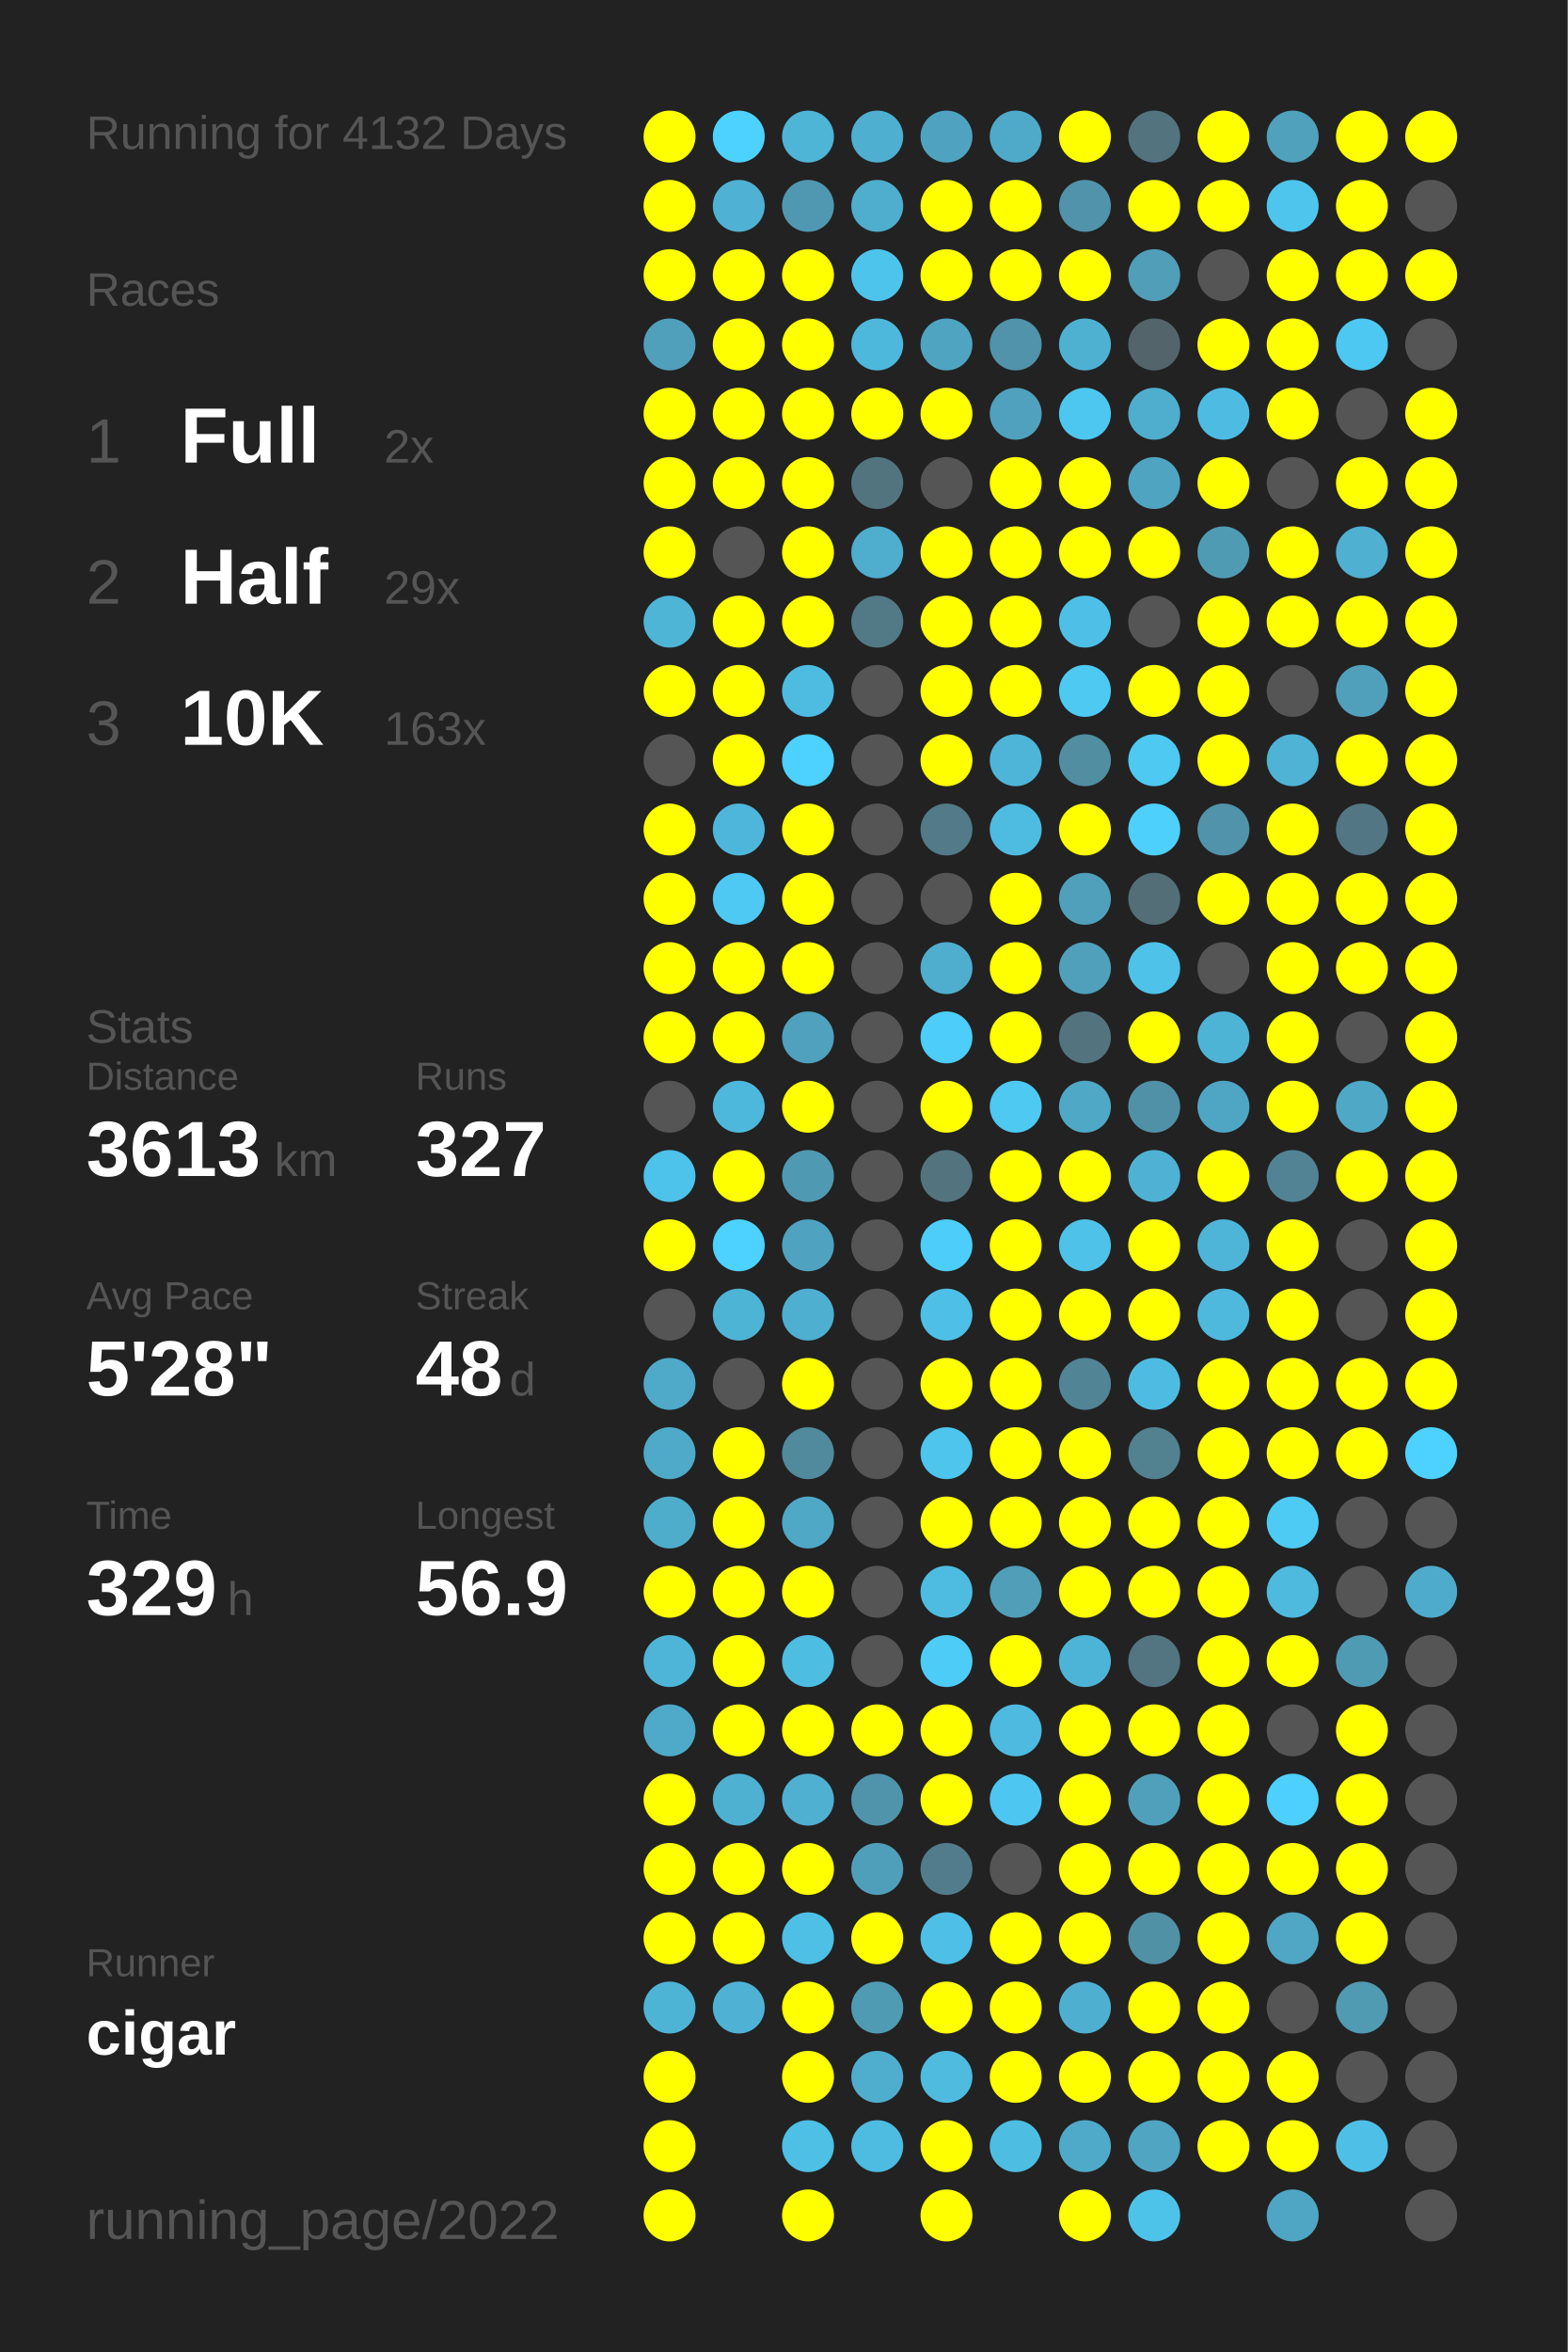
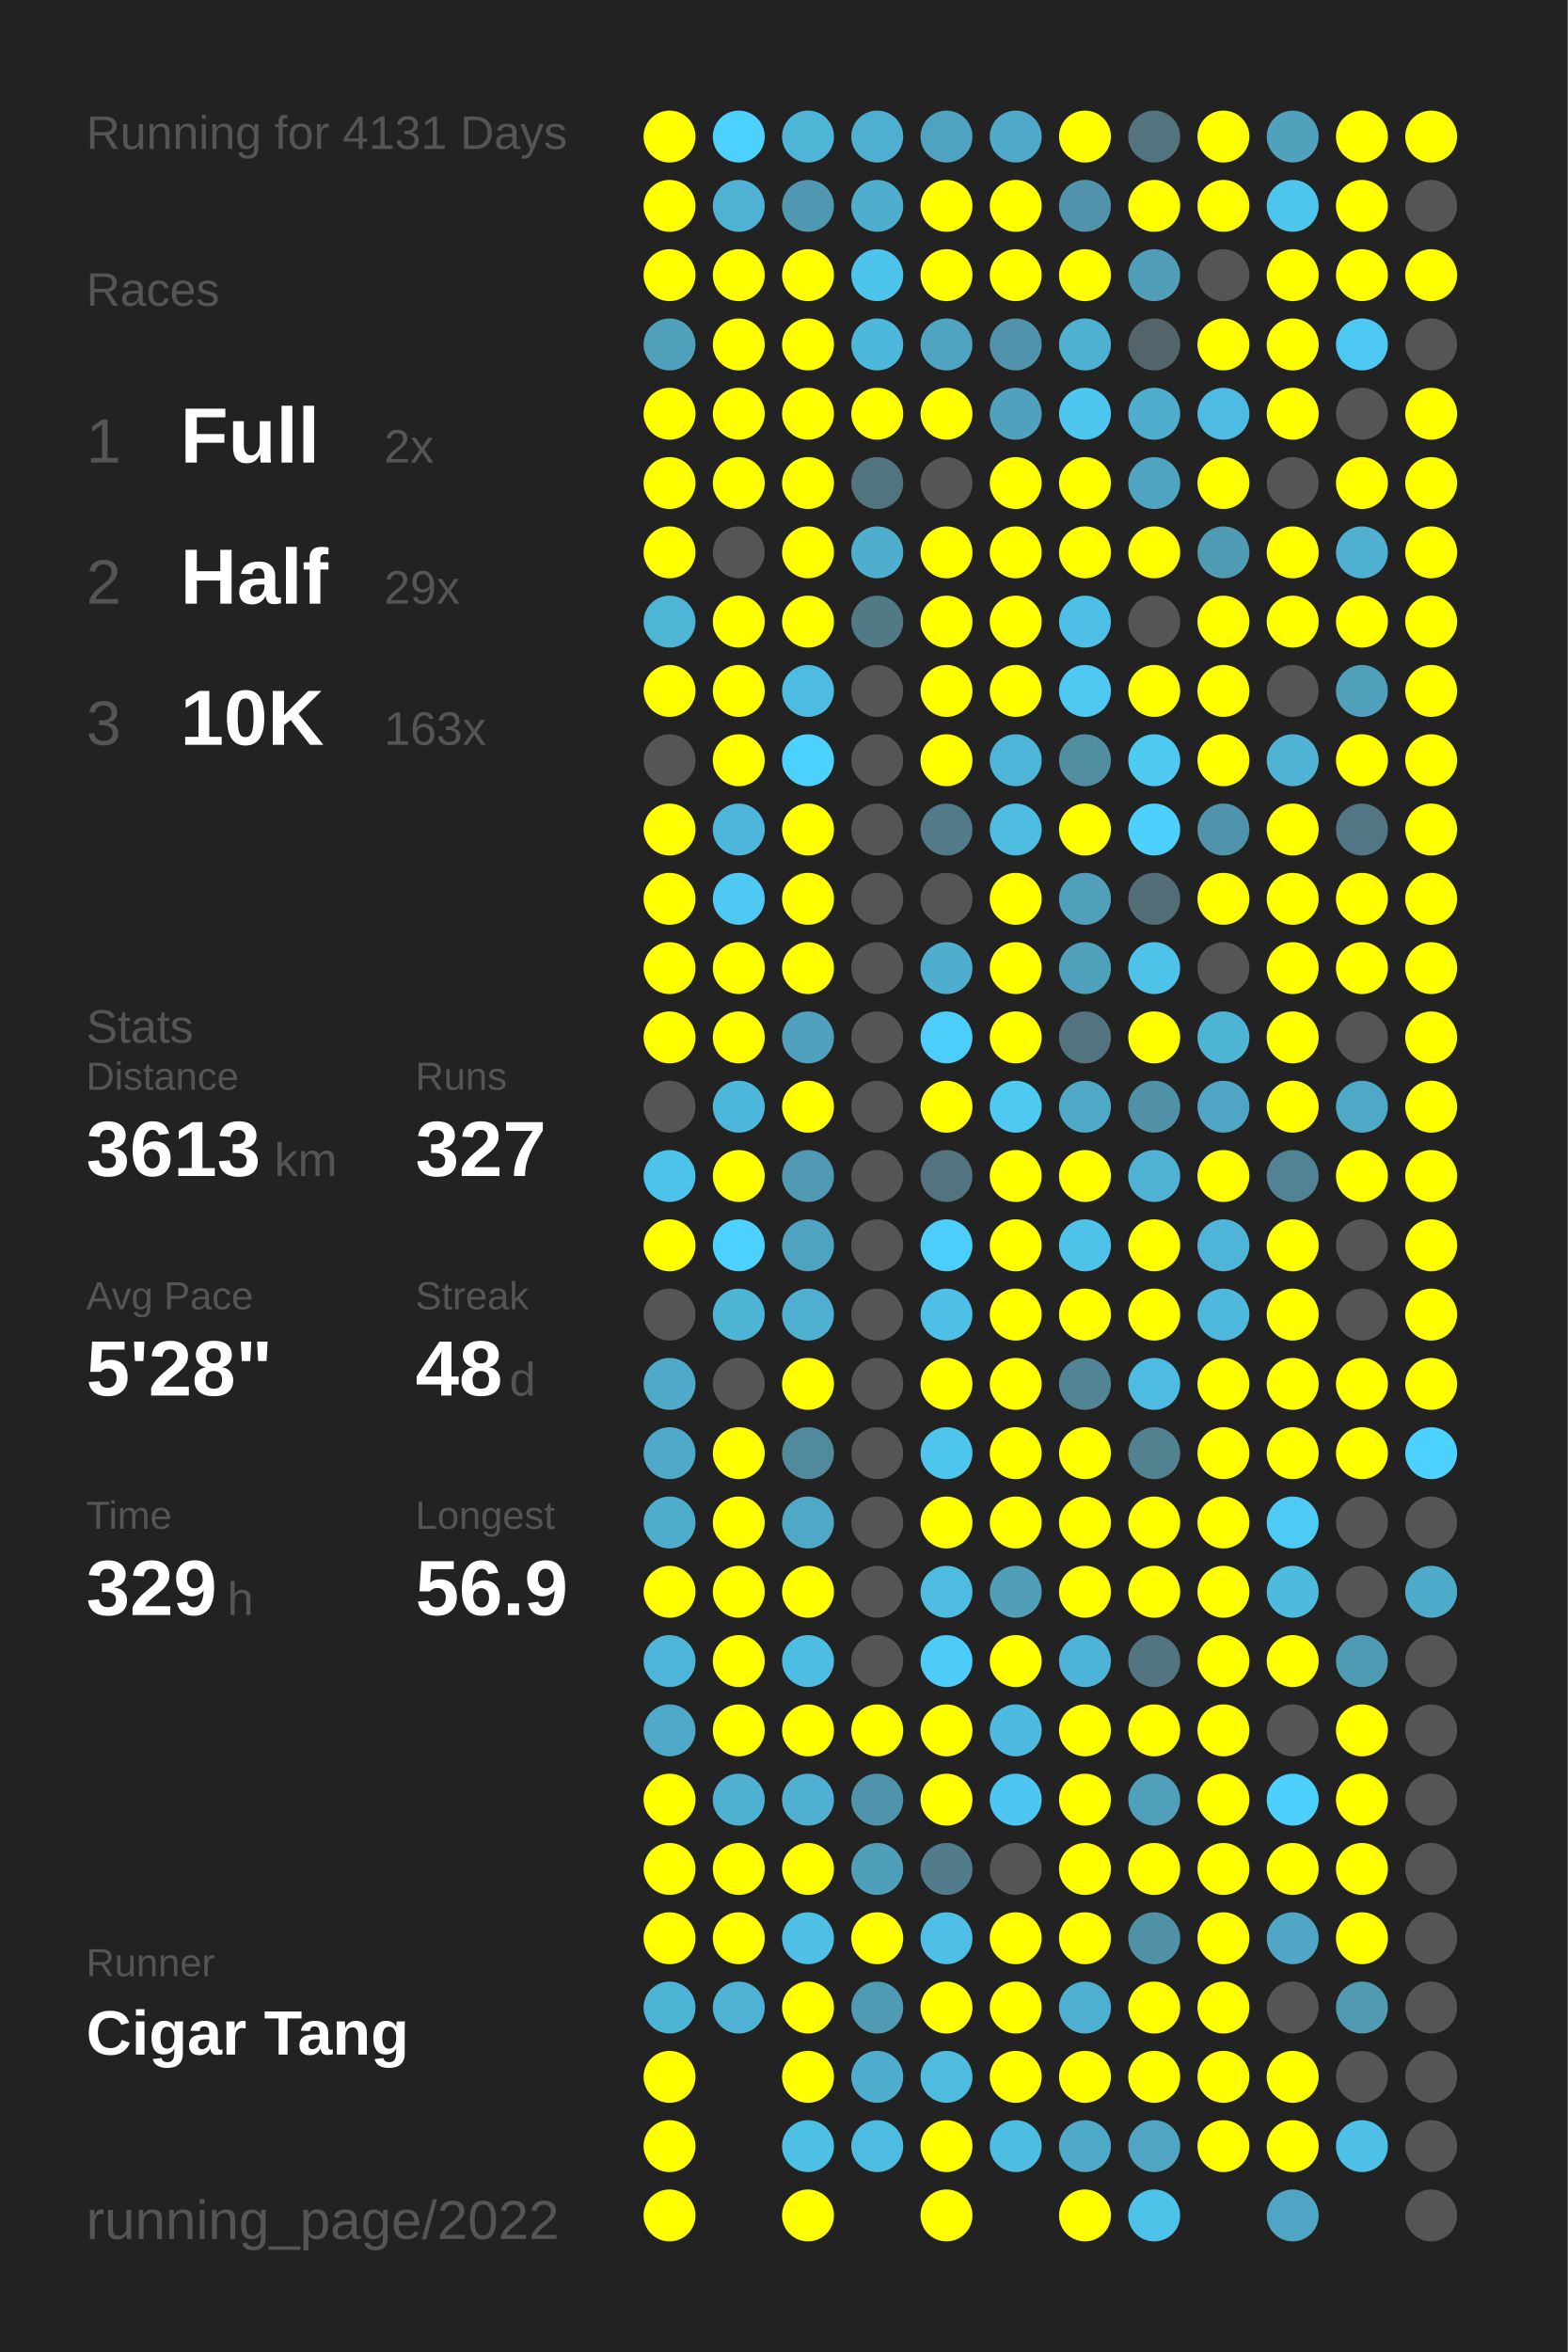
<svg xmlns="http://www.w3.org/2000/svg" baseProfile="full" height="300mm" version="1.1" viewBox="0,0,200,300" width="200mm">
  <defs />
  <rect fill="#222222" height="300" width="200" x="0" y="0" />
-   <text fill="#555555" style="font-size:6px; font-family:Arial;" x="11" y="19">Running for 4132 Days</text>
+   <text fill="#555555" style="font-size:6px; font-family:Arial;" x="11" y="19">Running for 4131 Days</text>
  <text fill="#555555" style="font-size:6px; font-family:Arial;" x="11" y="39">Races</text>
  <text fill="#555555" style="font-size:8px; font-family:Arial;" x="11" y="59">1</text>
  <text fill="#FFFFFF" style="font-size:10px; font-family:Arial; font-weight:bold;" x="23" y="59">Full</text>
  <text fill="#555555" style="font-size:6px; font-family:Arial;" x="49" y="59">2x</text>
  <text fill="#555555" style="font-size:8px; font-family:Arial;" x="11" y="77">2</text>
  <text fill="#FFFFFF" style="font-size:10px; font-family:Arial; font-weight:bold;" x="23" y="77">Half</text>
  <text fill="#555555" style="font-size:6px; font-family:Arial;" x="49" y="77">29x</text>
  <text fill="#555555" style="font-size:8px; font-family:Arial;" x="11" y="95">3</text>
  <text fill="#FFFFFF" style="font-size:10px; font-family:Arial; font-weight:bold;" x="23" y="95">10K</text>
  <text fill="#555555" style="font-size:6px; font-family:Arial;" x="49" y="95">163x</text>
  <text fill="#555555" style="font-size:6px; font-family:Arial;" x="11" y="133">Stats</text>
  <text fill="#555555" style="font-size:5px; font-family:Arial;" x="11" y="139">Distance</text>
  <text fill="#FFFFFF" style="font-size:10px; font-family:Arial; font-weight:bold;" x="11" y="150">3613</text>
  <text fill="#555555" style="font-size:6px; font-family:Arial;" x="35" y="150">km</text>
  <text fill="#555555" style="font-size:5px; font-family:Arial;" x="53" y="139">Runs</text>
  <text fill="#FFFFFF" style="font-size:10px; font-family:Arial; font-weight:bold;" x="53" y="150">327</text>
  <text fill="#555555" style="font-size:5px; font-family:Arial;" x="11" y="167">Avg Pace</text>
  <text fill="#FFFFFF" style="font-size:10px; font-family:Arial; font-weight:bold;" x="11" y="178">5'28"</text>
  <text fill="#555555" style="font-size:5px; font-family:Arial;" x="53" y="167">Streak</text>
  <text fill="#FFFFFF" style="font-size:10px; font-family:Arial; font-weight:bold;" x="53" y="178">48</text>
  <text fill="#555555" style="font-size:6px; font-family:Arial;" x="65" y="178">d</text>
  <text fill="#555555" style="font-size:5px; font-family:Arial;" x="11" y="195">Time</text>
  <text fill="#FFFFFF" style="font-size:10px; font-family:Arial; font-weight:bold;" x="11" y="206">329</text>
  <text fill="#555555" style="font-size:6px; font-family:Arial;" x="29" y="206">h</text>
  <text fill="#555555" style="font-size:5px; font-family:Arial;" x="53" y="195">Longest</text>
  <text fill="#FFFFFF" style="font-size:10px; font-family:Arial; font-weight:bold;" x="53" y="206">56.9</text>
  <text fill="#555555" style="font-size:5px; font-family:Arial;" x="11" y="252.065">Runner</text>
-   <text fill="#FFFFFF" style="font-size:8px; font-family:Arial; font-weight:bold;" x="11" y="262.065">cigar</text>
+   <text fill="#FFFFFF" style="font-size:8px; font-family:Arial; font-weight:bold;" x="11" y="262.065">Cigar Tang</text>
  <text fill="#555555" style="font-size:7px; font-family:Arial;" x="11" y="285.581">running_page/2022</text>
  <circle cx="85.417" cy="17.419" fill="#FFFF00" r="3.312" />
  <circle cx="85.417" cy="26.258" fill="#FFFF00" r="3.312" />
  <circle cx="85.417" cy="35.097" fill="#FFFF00" r="3.312" />
  <circle cx="85.417" cy="43.935" fill="#50a0bc" r="3.312" />
  <circle cx="85.417" cy="52.774" fill="#FFFF00" r="3.312" />
  <circle cx="85.417" cy="61.613" fill="#FFFF00" r="3.312" />
  <circle cx="85.417" cy="70.452" fill="#FFFF00" r="3.312" />
  <circle cx="85.417" cy="79.29" fill="#4eb5d7" r="3.312" />
  <circle cx="85.417" cy="88.129" fill="#FFFF00" r="3.312" />
  <circle cx="85.417" cy="96.968" fill="#555555" r="3.312" />
  <circle cx="85.417" cy="105.806" fill="#FFFF00" r="3.312" />
  <circle cx="85.417" cy="114.645" fill="#FFFF00" r="3.312" />
  <circle cx="85.417" cy="123.484" fill="#FFFF00" r="3.312" />
  <circle cx="85.417" cy="132.323" fill="#FFFF00" r="3.312" />
  <circle cx="85.417" cy="141.161" fill="#555555" r="3.312" />
  <circle cx="85.417" cy="150" fill="#4dc2ea" r="3.312" />
  <circle cx="85.417" cy="158.839" fill="#FFFF00" r="3.312" />
  <circle cx="85.417" cy="167.677" fill="#555555" r="3.312" />
  <circle cx="85.417" cy="176.516" fill="#4faac9" r="3.312" />
  <circle cx="85.417" cy="185.355" fill="#4fa9c8" r="3.312" />
  <circle cx="85.417" cy="194.194" fill="#4fadcc" r="3.312" />
  <circle cx="85.417" cy="203.032" fill="#FFFF00" r="3.312" />
  <circle cx="85.417" cy="211.871" fill="#4eb5d8" r="3.312" />
  <circle cx="85.417" cy="220.71" fill="#4faac9" r="3.312" />
  <circle cx="85.417" cy="229.548" fill="#FFFF00" r="3.312" />
  <circle cx="85.417" cy="238.387" fill="#FFFF00" r="3.312" />
  <circle cx="85.417" cy="247.226" fill="#FFFF00" r="3.312" />
  <circle cx="85.417" cy="256.065" fill="#4eb4d6" r="3.312" />
  <circle cx="85.417" cy="264.903" fill="#FFFF00" r="3.312" />
  <circle cx="85.417" cy="273.742" fill="#FFFF00" r="3.312" />
  <circle cx="85.417" cy="282.581" fill="#FFFF00" r="3.312" />
  <circle cx="94.25" cy="17.419" fill="#4dd1fe" r="3.312" />
  <circle cx="94.25" cy="26.258" fill="#4fb1d3" r="3.312" />
  <circle cx="94.25" cy="35.097" fill="#FFFF00" r="3.312" />
  <circle cx="94.25" cy="43.935" fill="#FFFF00" r="3.312" />
  <circle cx="94.25" cy="52.774" fill="#FFFF00" r="3.312" />
  <circle cx="94.25" cy="61.613" fill="#FFFF00" r="3.312" />
  <circle cx="94.25" cy="70.452" fill="#555555" r="3.312" />
  <circle cx="94.25" cy="79.29" fill="#FFFF00" r="3.312" />
  <circle cx="94.25" cy="88.129" fill="#FFFF00" r="3.312" />
  <circle cx="94.25" cy="96.968" fill="#FFFF00" r="3.312" />
  <circle cx="94.25" cy="105.806" fill="#4eb6da" r="3.312" />
  <circle cx="94.25" cy="114.645" fill="#4dc9f3" r="3.312" />
  <circle cx="94.25" cy="123.484" fill="#FFFF00" r="3.312" />
  <circle cx="94.25" cy="132.323" fill="#FFFF00" r="3.312" />
  <circle cx="94.25" cy="141.161" fill="#4eb8dc" r="3.312" />
  <circle cx="94.25" cy="150" fill="#FFFF00" r="3.312" />
  <circle cx="94.25" cy="158.839" fill="#4dd1fe" r="3.312" />
  <circle cx="94.25" cy="167.677" fill="#4eb4d6" r="3.312" />
  <circle cx="94.25" cy="176.516" fill="#555555" r="3.312" />
  <circle cx="94.25" cy="185.355" fill="#FFFF00" r="3.312" />
  <circle cx="94.25" cy="194.194" fill="#FFFF00" r="3.312" />
  <circle cx="94.25" cy="203.032" fill="#FFFF00" r="3.312" />
  <circle cx="94.25" cy="211.871" fill="#FFFF00" r="3.312" />
  <circle cx="94.25" cy="220.71" fill="#FFFF00" r="3.312" />
  <circle cx="94.25" cy="229.548" fill="#4fb1d2" r="3.312" />
  <circle cx="94.25" cy="238.387" fill="#FFFF00" r="3.312" />
  <circle cx="94.25" cy="247.226" fill="#FFFF00" r="3.312" />
  <circle cx="94.25" cy="256.065" fill="#4fb2d4" r="3.312" />
  <circle cx="103.083" cy="17.419" fill="#4eb5d7" r="3.312" />
  <circle cx="103.083" cy="26.258" fill="#5098b1" r="3.312" />
  <circle cx="103.083" cy="35.097" fill="#FFFF00" r="3.312" />
  <circle cx="103.083" cy="43.935" fill="#FFFF00" r="3.312" />
  <circle cx="103.083" cy="52.774" fill="#FFFF00" r="3.312" />
  <circle cx="103.083" cy="61.613" fill="#FFFF00" r="3.312" />
  <circle cx="103.083" cy="70.452" fill="#FFFF00" r="3.312" />
  <circle cx="103.083" cy="79.29" fill="#FFFF00" r="3.312" />
  <circle cx="103.083" cy="88.129" fill="#4ebce1" r="3.312" />
  <circle cx="103.083" cy="96.968" fill="#4dd1fe" r="3.312" />
  <circle cx="103.083" cy="105.806" fill="#FFFF00" r="3.312" />
  <circle cx="103.083" cy="114.645" fill="#FFFF00" r="3.312" />
  <circle cx="103.083" cy="123.484" fill="#FFFF00" r="3.312" />
  <circle cx="103.083" cy="132.323" fill="#50a1bd" r="3.312" />
  <circle cx="103.083" cy="141.161" fill="#FFFF00" r="3.312" />
  <circle cx="103.083" cy="150" fill="#5099b2" r="3.312" />
  <circle cx="103.083" cy="158.839" fill="#4fa3c0" r="3.312" />
  <circle cx="103.083" cy="167.677" fill="#4fafd0" r="3.312" />
  <circle cx="103.083" cy="176.516" fill="#FFFF00" r="3.312" />
  <circle cx="103.083" cy="185.355" fill="#518a9d" r="3.312" />
  <circle cx="103.083" cy="194.194" fill="#4fa8c6" r="3.312" />
  <circle cx="103.083" cy="203.032" fill="#FFFF00" r="3.312" />
  <circle cx="103.083" cy="211.871" fill="#4ebde2" r="3.312" />
  <circle cx="103.083" cy="220.71" fill="#FFFF00" r="3.312" />
  <circle cx="103.083" cy="229.548" fill="#4fb0d1" r="3.312" />
  <circle cx="103.083" cy="238.387" fill="#FFFF00" r="3.312" />
  <circle cx="103.083" cy="247.226" fill="#4ebfe5" r="3.312" />
  <circle cx="103.083" cy="256.065" fill="#FFFF00" r="3.312" />
  <circle cx="103.083" cy="264.903" fill="#FFFF00" r="3.312" />
  <circle cx="103.083" cy="273.742" fill="#4ebfe5" r="3.312" />
  <circle cx="103.083" cy="282.581" fill="#FFFF00" r="3.312" />
  <circle cx="111.917" cy="17.419" fill="#4fafd0" r="3.312" />
  <circle cx="111.917" cy="26.258" fill="#4fadcd" r="3.312" />
  <circle cx="111.917" cy="35.097" fill="#4dc4ec" r="3.312" />
  <circle cx="111.917" cy="43.935" fill="#4eb8dc" r="3.312" />
  <circle cx="111.917" cy="52.774" fill="#FFFF00" r="3.312" />
  <circle cx="111.917" cy="61.613" fill="#52747f" r="3.312" />
  <circle cx="111.917" cy="70.452" fill="#4fadcd" r="3.312" />
  <circle cx="111.917" cy="79.29" fill="#527986" r="3.312" />
  <circle cx="111.917" cy="88.129" fill="#555555" r="3.312" />
  <circle cx="111.917" cy="96.968" fill="#555555" r="3.312" />
  <circle cx="111.917" cy="105.806" fill="#555555" r="3.312" />
  <circle cx="111.917" cy="114.645" fill="#555555" r="3.312" />
  <circle cx="111.917" cy="123.484" fill="#555555" r="3.312" />
  <circle cx="111.917" cy="132.323" fill="#555555" r="3.312" />
  <circle cx="111.917" cy="141.161" fill="#555555" r="3.312" />
  <circle cx="111.917" cy="150" fill="#555555" r="3.312" />
  <circle cx="111.917" cy="158.839" fill="#555555" r="3.312" />
  <circle cx="111.917" cy="167.677" fill="#555555" r="3.312" />
  <circle cx="111.917" cy="176.516" fill="#555555" r="3.312" />
  <circle cx="111.917" cy="185.355" fill="#555555" r="3.312" />
  <circle cx="111.917" cy="194.194" fill="#555555" r="3.312" />
  <circle cx="111.917" cy="203.032" fill="#555555" r="3.312" />
  <circle cx="111.917" cy="211.871" fill="#555555" r="3.312" />
  <circle cx="111.917" cy="220.71" fill="#FFFF00" r="3.312" />
  <circle cx="111.917" cy="229.548" fill="#5094ab" r="3.312" />
  <circle cx="111.917" cy="238.387" fill="#509fba" r="3.312" />
  <circle cx="111.917" cy="247.226" fill="#FFFF00" r="3.312" />
  <circle cx="111.917" cy="256.065" fill="#509bb4" r="3.312" />
  <circle cx="111.917" cy="264.903" fill="#4fadcd" r="3.312" />
  <circle cx="111.917" cy="273.742" fill="#4ebbe0" r="3.312" />
  <circle cx="120.75" cy="17.419" fill="#4fa3c0" r="3.312" />
  <circle cx="120.75" cy="26.258" fill="#FFFF00" r="3.312" />
  <circle cx="120.75" cy="35.097" fill="#FFFF00" r="3.312" />
  <circle cx="120.75" cy="43.935" fill="#4fa4c1" r="3.312" />
  <circle cx="120.75" cy="52.774" fill="#FFFF00" r="3.312" />
  <circle cx="120.75" cy="61.613" fill="#555555" r="3.312" />
  <circle cx="120.75" cy="70.452" fill="#FFFF00" r="3.312" />
  <circle cx="120.75" cy="79.29" fill="#FFFF00" r="3.312" />
  <circle cx="120.75" cy="88.129" fill="#FFFF00" r="3.312" />
  <circle cx="120.75" cy="96.968" fill="#FFFF00" r="3.312" />
  <circle cx="120.75" cy="105.806" fill="#527a88" r="3.312" />
  <circle cx="120.75" cy="114.645" fill="#555555" r="3.312" />
  <circle cx="120.75" cy="123.484" fill="#4faece" r="3.312" />
  <circle cx="120.75" cy="132.323" fill="#4dcdf9" r="3.312" />
  <circle cx="120.75" cy="141.161" fill="#FFFF00" r="3.312" />
  <circle cx="120.75" cy="150" fill="#53737e" r="3.312" />
  <circle cx="120.75" cy="158.839" fill="#4dcdf9" r="3.312" />
  <circle cx="120.75" cy="167.677" fill="#4ec0e7" r="3.312" />
  <circle cx="120.75" cy="176.516" fill="#FFFF00" r="3.312" />
  <circle cx="120.75" cy="185.355" fill="#4dc5ed" r="3.312" />
  <circle cx="120.75" cy="194.194" fill="#FFFF00" r="3.312" />
  <circle cx="120.75" cy="203.032" fill="#4ebce1" r="3.312" />
  <circle cx="120.75" cy="211.871" fill="#4dccf8" r="3.312" />
  <circle cx="120.75" cy="220.71" fill="#FFFF00" r="3.312" />
  <circle cx="120.75" cy="229.548" fill="#FFFF00" r="3.312" />
  <circle cx="120.75" cy="238.387" fill="#527c8b" r="3.312" />
  <circle cx="120.75" cy="247.226" fill="#4ec0e7" r="3.312" />
  <circle cx="120.75" cy="256.065" fill="#FFFF00" r="3.312" />
  <circle cx="120.75" cy="264.903" fill="#4ebbdf" r="3.312" />
  <circle cx="120.75" cy="273.742" fill="#FFFF00" r="3.312" />
  <circle cx="120.75" cy="282.581" fill="#FFFF00" r="3.312" />
  <circle cx="129.583" cy="17.419" fill="#4faac9" r="3.312" />
  <circle cx="129.583" cy="26.258" fill="#FFFF00" r="3.312" />
  <circle cx="129.583" cy="35.097" fill="#FFFF00" r="3.312" />
  <circle cx="129.583" cy="43.935" fill="#5093aa" r="3.312" />
  <circle cx="129.583" cy="52.774" fill="#50a1bd" r="3.312" />
  <circle cx="129.583" cy="61.613" fill="#FFFF00" r="3.312" />
  <circle cx="129.583" cy="70.452" fill="#FFFF00" r="3.312" />
  <circle cx="129.583" cy="79.29" fill="#FFFF00" r="3.312" />
  <circle cx="129.583" cy="88.129" fill="#FFFF00" r="3.312" />
  <circle cx="129.583" cy="96.968" fill="#4eb5d8" r="3.312" />
  <circle cx="129.583" cy="105.806" fill="#4ebbe0" r="3.312" />
  <circle cx="129.583" cy="114.645" fill="#FFFF00" r="3.312" />
  <circle cx="129.583" cy="123.484" fill="#FFFF00" r="3.312" />
  <circle cx="129.583" cy="132.323" fill="#FFFF00" r="3.312" />
  <circle cx="129.583" cy="141.161" fill="#4dc9f2" r="3.312" />
  <circle cx="129.583" cy="150" fill="#FFFF00" r="3.312" />
  <circle cx="129.583" cy="158.839" fill="#FFFF00" r="3.312" />
  <circle cx="129.583" cy="167.677" fill="#FFFF00" r="3.312" />
  <circle cx="129.583" cy="176.516" fill="#FFFF00" r="3.312" />
  <circle cx="129.583" cy="185.355" fill="#FFFF00" r="3.312" />
  <circle cx="129.583" cy="194.194" fill="#FFFF00" r="3.312" />
  <circle cx="129.583" cy="203.032" fill="#509eb8" r="3.312" />
  <circle cx="129.583" cy="211.871" fill="#FFFF00" r="3.312" />
  <circle cx="129.583" cy="220.71" fill="#4ebadf" r="3.312" />
  <circle cx="129.583" cy="229.548" fill="#4dc7f1" r="3.312" />
  <circle cx="129.583" cy="238.387" fill="#555555" r="3.312" />
  <circle cx="129.583" cy="247.226" fill="#FFFF00" r="3.312" />
  <circle cx="129.583" cy="256.065" fill="#FFFF00" r="3.312" />
  <circle cx="129.583" cy="264.903" fill="#FFFF00" r="3.312" />
  <circle cx="129.583" cy="273.742" fill="#4ebde2" r="3.312" />
  <circle cx="138.417" cy="17.419" fill="#FFFF00" r="3.312" />
  <circle cx="138.417" cy="26.258" fill="#5093aa" r="3.312" />
  <circle cx="138.417" cy="35.097" fill="#FFFF00" r="3.312" />
  <circle cx="138.417" cy="43.935" fill="#4fb1d2" r="3.312" />
  <circle cx="138.417" cy="52.774" fill="#4dc7f0" r="3.312" />
  <circle cx="138.417" cy="61.613" fill="#FFFF00" r="3.312" />
  <circle cx="138.417" cy="70.452" fill="#FFFF00" r="3.312" />
  <circle cx="138.417" cy="79.29" fill="#4ec0e7" r="3.312" />
  <circle cx="138.417" cy="88.129" fill="#4dc9f2" r="3.312" />
  <circle cx="138.417" cy="96.968" fill="#518ea2" r="3.312" />
  <circle cx="138.417" cy="105.806" fill="#FFFF00" r="3.312" />
  <circle cx="138.417" cy="114.645" fill="#50a0bb" r="3.312" />
  <circle cx="138.417" cy="123.484" fill="#50a0bc" r="3.312" />
  <circle cx="138.417" cy="132.323" fill="#53737e" r="3.312" />
  <circle cx="138.417" cy="141.161" fill="#4fa8c6" r="3.312" />
  <circle cx="138.417" cy="150" fill="#FFFF00" r="3.312" />
  <circle cx="138.417" cy="158.839" fill="#4ec2e9" r="3.312" />
  <circle cx="138.417" cy="167.677" fill="#FFFF00" r="3.312" />
  <circle cx="138.417" cy="176.516" fill="#518495" r="3.312" />
  <circle cx="138.417" cy="185.355" fill="#FFFF00" r="3.312" />
  <circle cx="138.417" cy="194.194" fill="#FFFF00" r="3.312" />
  <circle cx="138.417" cy="203.032" fill="#FFFF00" r="3.312" />
  <circle cx="138.417" cy="211.871" fill="#4eb4d7" r="3.312" />
  <circle cx="138.417" cy="220.71" fill="#FFFF00" r="3.312" />
  <circle cx="138.417" cy="229.548" fill="#FFFF00" r="3.312" />
  <circle cx="138.417" cy="238.387" fill="#FFFF00" r="3.312" />
  <circle cx="138.417" cy="247.226" fill="#FFFF00" r="3.312" />
  <circle cx="138.417" cy="256.065" fill="#4fafd0" r="3.312" />
  <circle cx="138.417" cy="264.903" fill="#FFFF00" r="3.312" />
  <circle cx="138.417" cy="273.742" fill="#4faac9" r="3.312" />
  <circle cx="138.417" cy="282.581" fill="#FFFF00" r="3.312" />
  <circle cx="147.25" cy="17.419" fill="#53737f" r="3.312" />
  <circle cx="147.25" cy="26.258" fill="#FFFF00" r="3.312" />
  <circle cx="147.25" cy="35.097" fill="#509eb8" r="3.312" />
  <circle cx="147.25" cy="43.935" fill="#53656a" r="3.312" />
  <circle cx="147.25" cy="52.774" fill="#4fadcd" r="3.312" />
  <circle cx="147.25" cy="61.613" fill="#4fa4c1" r="3.312" />
  <circle cx="147.25" cy="70.452" fill="#FFFF00" r="3.312" />
  <circle cx="147.25" cy="79.29" fill="#555555" r="3.312" />
  <circle cx="147.25" cy="88.129" fill="#FFFF00" r="3.312" />
  <circle cx="147.25" cy="96.968" fill="#4dc9f2" r="3.312" />
  <circle cx="147.25" cy="105.806" fill="#4dd0fc" r="3.312" />
  <circle cx="147.25" cy="114.645" fill="#536e77" r="3.312" />
  <circle cx="147.25" cy="123.484" fill="#4ec2e9" r="3.312" />
  <circle cx="147.25" cy="132.323" fill="#FFFF00" r="3.312" />
  <circle cx="147.25" cy="141.161" fill="#5191a7" r="3.312" />
  <circle cx="147.25" cy="150" fill="#4fb2d4" r="3.312" />
  <circle cx="147.25" cy="158.839" fill="#FFFF00" r="3.312" />
  <circle cx="147.25" cy="167.677" fill="#FFFF00" r="3.312" />
  <circle cx="147.25" cy="176.516" fill="#4ebce2" r="3.312" />
  <circle cx="147.25" cy="185.355" fill="#528190" r="3.312" />
  <circle cx="147.25" cy="194.194" fill="#FFFF00" r="3.312" />
  <circle cx="147.25" cy="203.032" fill="#FFFF00" r="3.312" />
  <circle cx="147.25" cy="211.871" fill="#527581" r="3.312" />
  <circle cx="147.25" cy="220.71" fill="#FFFF00" r="3.312" />
  <circle cx="147.25" cy="229.548" fill="#50a0bb" r="3.312" />
  <circle cx="147.25" cy="238.387" fill="#FFFF00" r="3.312" />
  <circle cx="147.25" cy="247.226" fill="#5191a6" r="3.312" />
  <circle cx="147.25" cy="256.065" fill="#FFFF00" r="3.312" />
  <circle cx="147.25" cy="264.903" fill="#FFFF00" r="3.312" />
  <circle cx="147.25" cy="273.742" fill="#4fa5c2" r="3.312" />
  <circle cx="147.25" cy="282.581" fill="#4dc3ea" r="3.312" />
  <circle cx="156.083" cy="17.419" fill="#FFFF00" r="3.312" />
  <circle cx="156.083" cy="26.258" fill="#FFFF00" r="3.312" />
  <circle cx="156.083" cy="35.097" fill="#555555" r="3.312" />
  <circle cx="156.083" cy="43.935" fill="#FFFF00" r="3.312" />
  <circle cx="156.083" cy="52.774" fill="#4ebce2" r="3.312" />
  <circle cx="156.083" cy="61.613" fill="#FFFF00" r="3.312" />
  <circle cx="156.083" cy="70.452" fill="#509bb4" r="3.312" />
  <circle cx="156.083" cy="79.29" fill="#FFFF00" r="3.312" />
  <circle cx="156.083" cy="88.129" fill="#FFFF00" r="3.312" />
  <circle cx="156.083" cy="96.968" fill="#FFFF00" r="3.312" />
  <circle cx="156.083" cy="105.806" fill="#5093aa" r="3.312" />
  <circle cx="156.083" cy="114.645" fill="#FFFF00" r="3.312" />
  <circle cx="156.083" cy="123.484" fill="#555555" r="3.312" />
  <circle cx="156.083" cy="132.323" fill="#4eb4d6" r="3.312" />
  <circle cx="156.083" cy="141.161" fill="#4fa6c4" r="3.312" />
  <circle cx="156.083" cy="150" fill="#FFFF00" r="3.312" />
  <circle cx="156.083" cy="158.839" fill="#4eb5d8" r="3.312" />
  <circle cx="156.083" cy="167.677" fill="#4eb9dd" r="3.312" />
  <circle cx="156.083" cy="176.516" fill="#FFFF00" r="3.312" />
  <circle cx="156.083" cy="185.355" fill="#FFFF00" r="3.312" />
  <circle cx="156.083" cy="194.194" fill="#FFFF00" r="3.312" />
  <circle cx="156.083" cy="203.032" fill="#FFFF00" r="3.312" />
  <circle cx="156.083" cy="211.871" fill="#FFFF00" r="3.312" />
  <circle cx="156.083" cy="220.71" fill="#FFFF00" r="3.312" />
  <circle cx="156.083" cy="229.548" fill="#FFFF00" r="3.312" />
  <circle cx="156.083" cy="238.387" fill="#FFFF00" r="3.312" />
  <circle cx="156.083" cy="247.226" fill="#FFFF00" r="3.312" />
  <circle cx="156.083" cy="256.065" fill="#FFFF00" r="3.312" />
  <circle cx="156.083" cy="264.903" fill="#FFFF00" r="3.312" />
  <circle cx="156.083" cy="273.742" fill="#FFFF00" r="3.312" />
  <circle cx="164.917" cy="17.419" fill="#50a1bc" r="3.312" />
  <circle cx="164.917" cy="26.258" fill="#4dc5ed" r="3.312" />
  <circle cx="164.917" cy="35.097" fill="#FFFF00" r="3.312" />
  <circle cx="164.917" cy="43.935" fill="#FFFF00" r="3.312" />
  <circle cx="164.917" cy="52.774" fill="#FFFF00" r="3.312" />
  <circle cx="164.917" cy="61.613" fill="#555555" r="3.312" />
  <circle cx="164.917" cy="70.452" fill="#FFFF00" r="3.312" />
  <circle cx="164.917" cy="79.29" fill="#FFFF00" r="3.312" />
  <circle cx="164.917" cy="88.129" fill="#555555" r="3.312" />
  <circle cx="164.917" cy="96.968" fill="#4eb3d5" r="3.312" />
  <circle cx="164.917" cy="105.806" fill="#FFFF00" r="3.312" />
  <circle cx="164.917" cy="114.645" fill="#FFFF00" r="3.312" />
  <circle cx="164.917" cy="123.484" fill="#FFFF00" r="3.312" />
  <circle cx="164.917" cy="132.323" fill="#FFFF00" r="3.312" />
  <circle cx="164.917" cy="141.161" fill="#FFFF00" r="3.312" />
  <circle cx="164.917" cy="150" fill="#528394" r="3.312" />
  <circle cx="164.917" cy="158.839" fill="#FFFF00" r="3.312" />
  <circle cx="164.917" cy="167.677" fill="#FFFF00" r="3.312" />
  <circle cx="164.917" cy="176.516" fill="#FFFF00" r="3.312" />
  <circle cx="164.917" cy="185.355" fill="#FFFF00" r="3.312" />
  <circle cx="164.917" cy="194.194" fill="#4dcbf5" r="3.312" />
  <circle cx="164.917" cy="203.032" fill="#4ebade" r="3.312" />
  <circle cx="164.917" cy="211.871" fill="#FFFF00" r="3.312" />
  <circle cx="164.917" cy="220.71" fill="#555555" r="3.312" />
  <circle cx="164.917" cy="229.548" fill="#4dd0fd" r="3.312" />
  <circle cx="164.917" cy="238.387" fill="#FFFF00" r="3.312" />
  <circle cx="164.917" cy="247.226" fill="#4fa7c5" r="3.312" />
  <circle cx="164.917" cy="256.065" fill="#555555" r="3.312" />
  <circle cx="164.917" cy="264.903" fill="#FFFF00" r="3.312" />
  <circle cx="164.917" cy="273.742" fill="#FFFF00" r="3.312" />
  <circle cx="164.917" cy="282.581" fill="#4fa6c4" r="3.312" />
  <circle cx="173.75" cy="17.419" fill="#FFFF00" r="3.312" />
  <circle cx="173.75" cy="26.258" fill="#FFFF00" r="3.312" />
  <circle cx="173.75" cy="35.097" fill="#FFFF00" r="3.312" />
  <circle cx="173.75" cy="43.935" fill="#4dc8f2" r="3.312" />
  <circle cx="173.75" cy="52.774" fill="#555555" r="3.312" />
  <circle cx="173.75" cy="61.613" fill="#FFFF00" r="3.312" />
  <circle cx="173.75" cy="70.452" fill="#4fb0d1" r="3.312" />
  <circle cx="173.75" cy="79.29" fill="#FFFF00" r="3.312" />
  <circle cx="173.75" cy="88.129" fill="#50a0bc" r="3.312" />
  <circle cx="173.75" cy="96.968" fill="#FFFF00" r="3.312" />
  <circle cx="173.75" cy="105.806" fill="#527683" r="3.312" />
  <circle cx="173.75" cy="114.645" fill="#FFFF00" r="3.312" />
  <circle cx="173.75" cy="123.484" fill="#FFFF00" r="3.312" />
  <circle cx="173.75" cy="132.323" fill="#555555" r="3.312" />
  <circle cx="173.75" cy="141.161" fill="#4fa8c6" r="3.312" />
  <circle cx="173.75" cy="150" fill="#FFFF00" r="3.312" />
  <circle cx="173.75" cy="158.839" fill="#555555" r="3.312" />
  <circle cx="173.75" cy="167.677" fill="#555555" r="3.312" />
  <circle cx="173.75" cy="176.516" fill="#FFFF00" r="3.312" />
  <circle cx="173.75" cy="185.355" fill="#FFFF00" r="3.312" />
  <circle cx="173.75" cy="194.194" fill="#555555" r="3.312" />
  <circle cx="173.75" cy="203.032" fill="#555555" r="3.312" />
  <circle cx="173.75" cy="211.871" fill="#509bb4" r="3.312" />
  <circle cx="173.75" cy="220.71" fill="#FFFF00" r="3.312" />
  <circle cx="173.75" cy="229.548" fill="#FFFF00" r="3.312" />
  <circle cx="173.75" cy="238.387" fill="#FFFF00" r="3.312" />
  <circle cx="173.75" cy="247.226" fill="#FFFF00" r="3.312" />
  <circle cx="173.75" cy="256.065" fill="#509ab2" r="3.312" />
  <circle cx="173.75" cy="264.903" fill="#555555" r="3.312" />
  <circle cx="173.75" cy="273.742" fill="#4ec0e7" r="3.312" />
  <circle cx="182.583" cy="17.419" fill="#FFFF00" r="3.312" />
  <circle cx="182.583" cy="26.258" fill="#555555" r="3.312" />
  <circle cx="182.583" cy="35.097" fill="#FFFF00" r="3.312" />
  <circle cx="182.583" cy="43.935" fill="#555555" r="3.312" />
  <circle cx="182.583" cy="52.774" fill="#FFFF00" r="3.312" />
  <circle cx="182.583" cy="61.613" fill="#FFFF00" r="3.312" />
  <circle cx="182.583" cy="70.452" fill="#FFFF00" r="3.312" />
  <circle cx="182.583" cy="79.29" fill="#FFFF00" r="3.312" />
  <circle cx="182.583" cy="88.129" fill="#FFFF00" r="3.312" />
  <circle cx="182.583" cy="96.968" fill="#FFFF00" r="3.312" />
  <circle cx="182.583" cy="105.806" fill="#FFFF00" r="3.312" />
  <circle cx="182.583" cy="114.645" fill="#FFFF00" r="3.312" />
  <circle cx="182.583" cy="123.484" fill="#FFFF00" r="3.312" />
  <circle cx="182.583" cy="132.323" fill="#FFFF00" r="3.312" />
  <circle cx="182.583" cy="141.161" fill="#FFFF00" r="3.312" />
  <circle cx="182.583" cy="150" fill="#FFFF00" r="3.312" />
  <circle cx="182.583" cy="158.839" fill="#FFFF00" r="3.312" />
  <circle cx="182.583" cy="167.677" fill="#FFFF00" r="3.312" />
  <circle cx="182.583" cy="176.516" fill="#FFFF00" r="3.312" />
  <circle cx="182.583" cy="185.355" fill="#4dd1fe" r="3.312" />
  <circle cx="182.583" cy="194.194" fill="#555555" r="3.312" />
  <circle cx="182.583" cy="203.032" fill="#4fabcb" r="3.312" />
  <circle cx="182.583" cy="211.871" fill="#555555" r="3.312" />
  <circle cx="182.583" cy="220.71" fill="#555555" r="3.312" />
  <circle cx="182.583" cy="229.548" fill="#555555" r="3.312" />
  <circle cx="182.583" cy="238.387" fill="#555555" r="3.312" />
  <circle cx="182.583" cy="247.226" fill="#555555" r="3.312" />
  <circle cx="182.583" cy="256.065" fill="#555555" r="3.312" />
  <circle cx="182.583" cy="264.903" fill="#555555" r="3.312" />
  <circle cx="182.583" cy="273.742" fill="#555555" r="3.312" />
  <circle cx="182.583" cy="282.581" fill="#555555" r="3.312" />
</svg>
